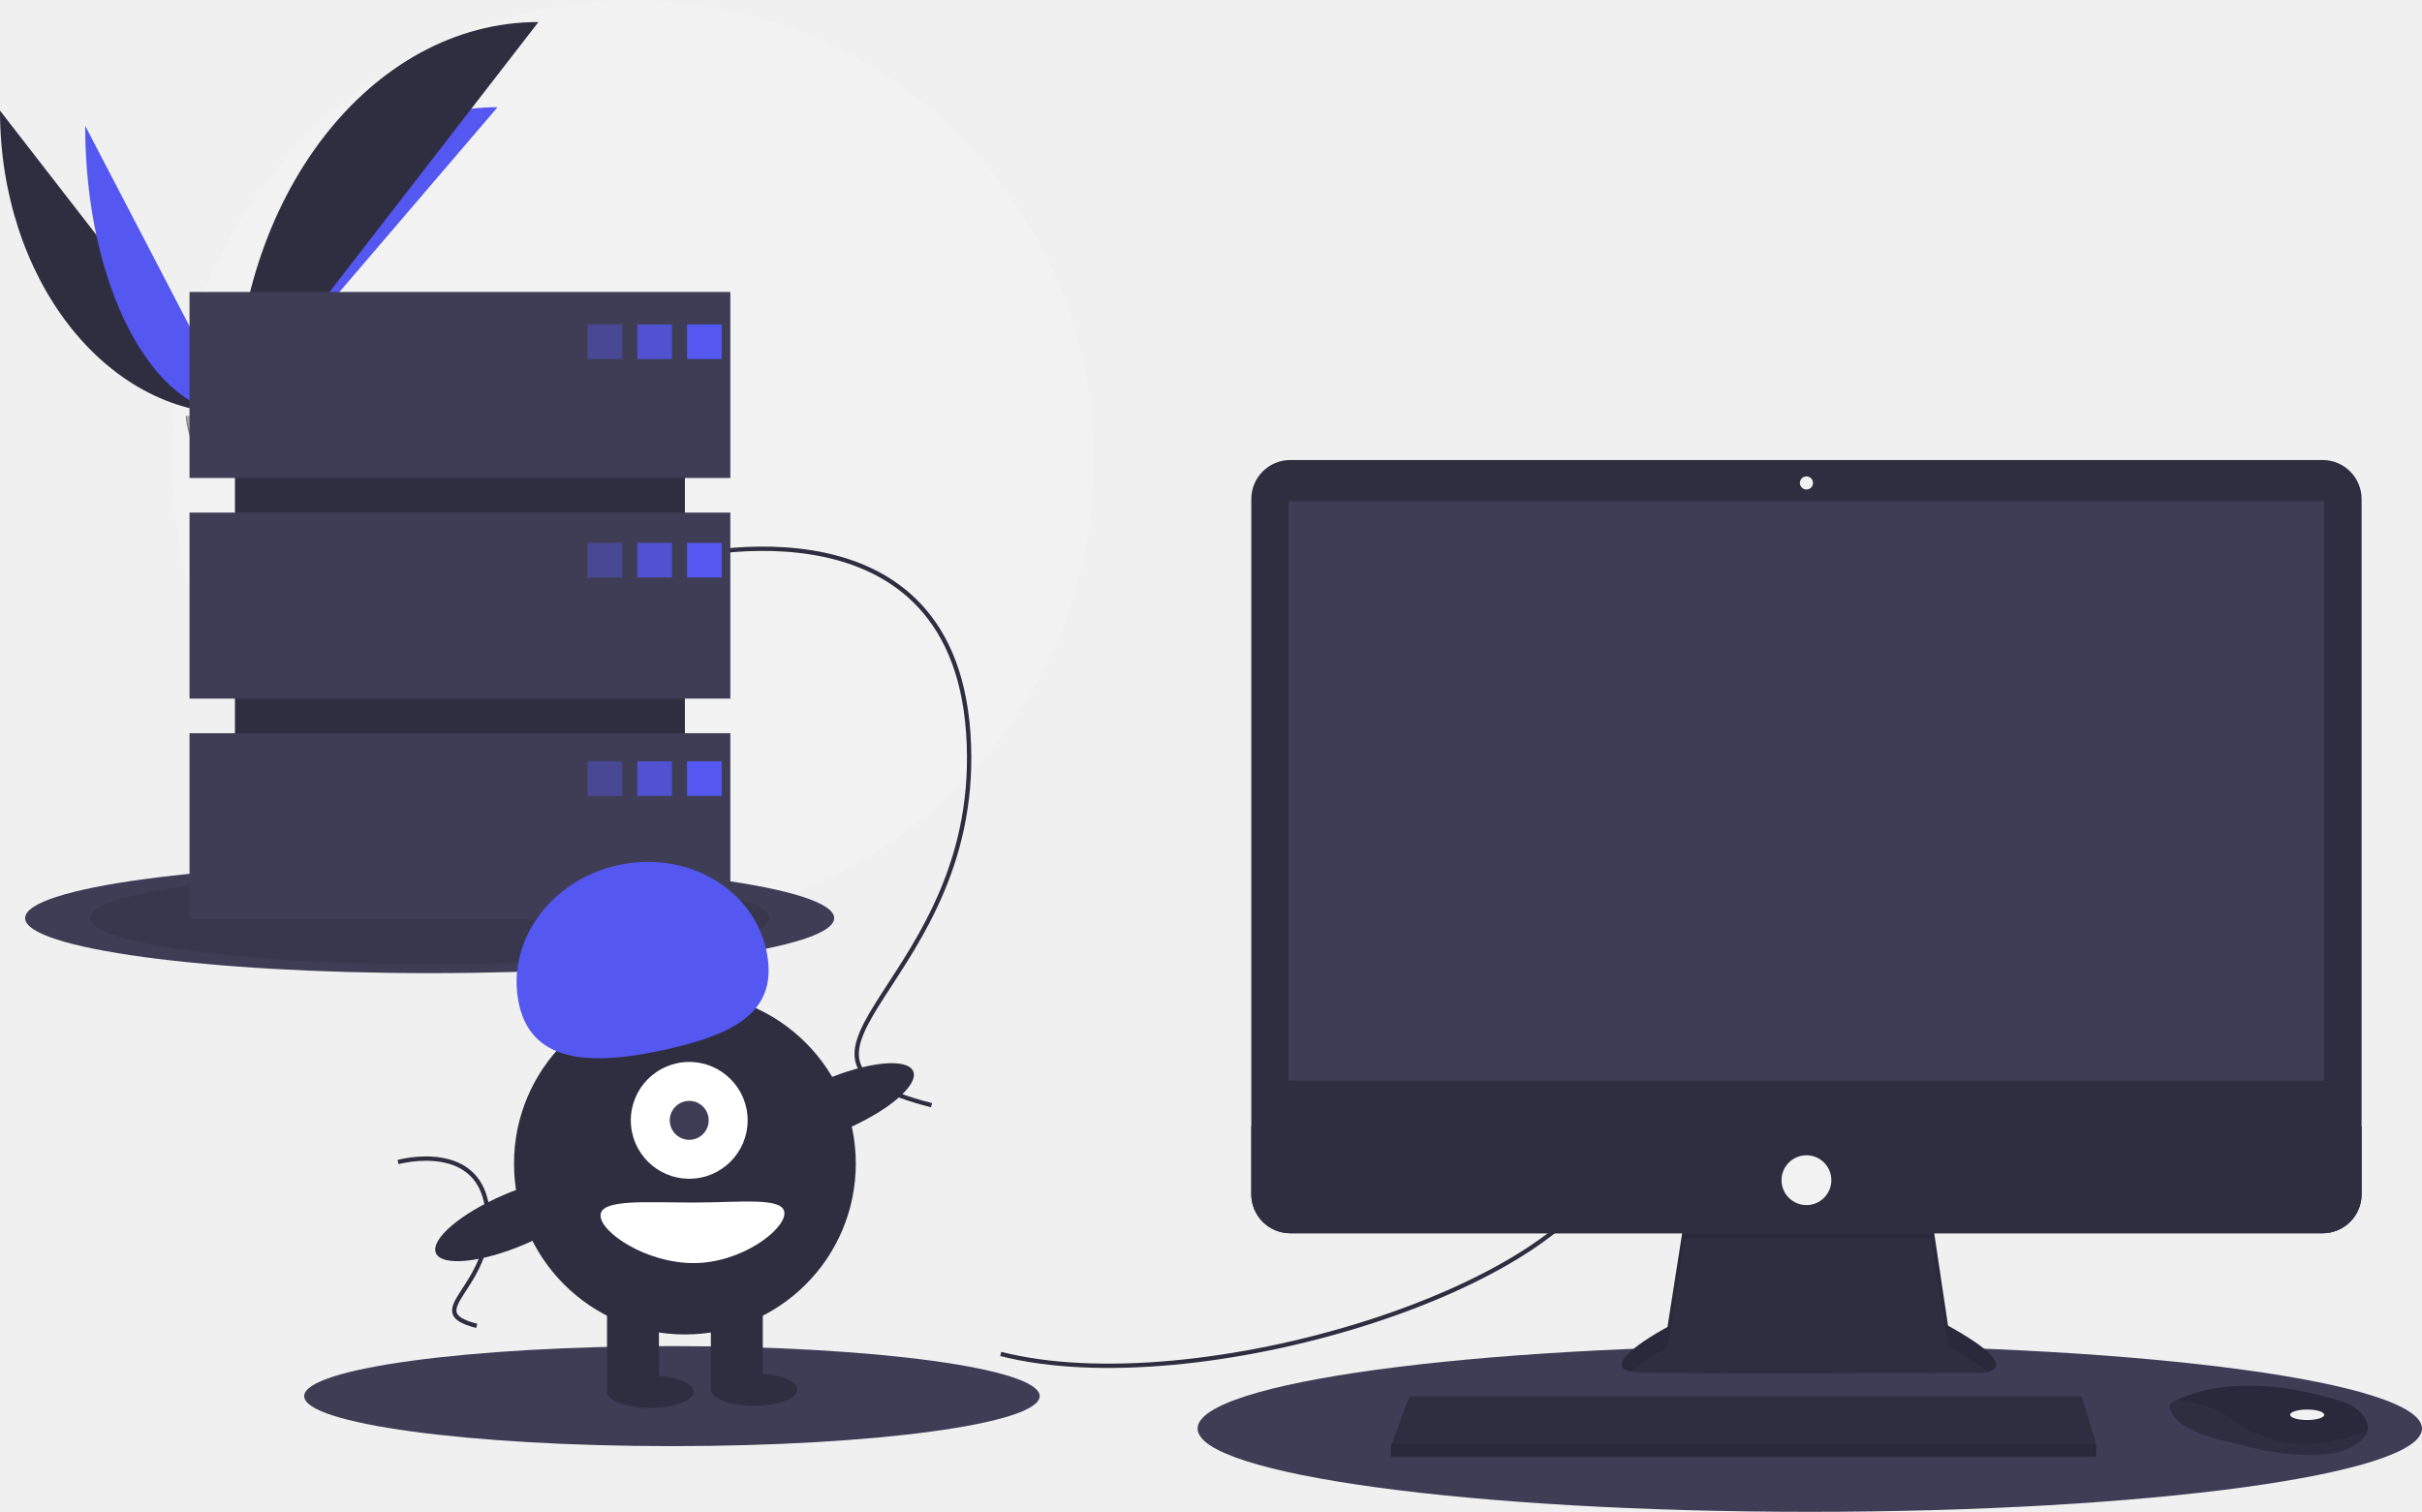
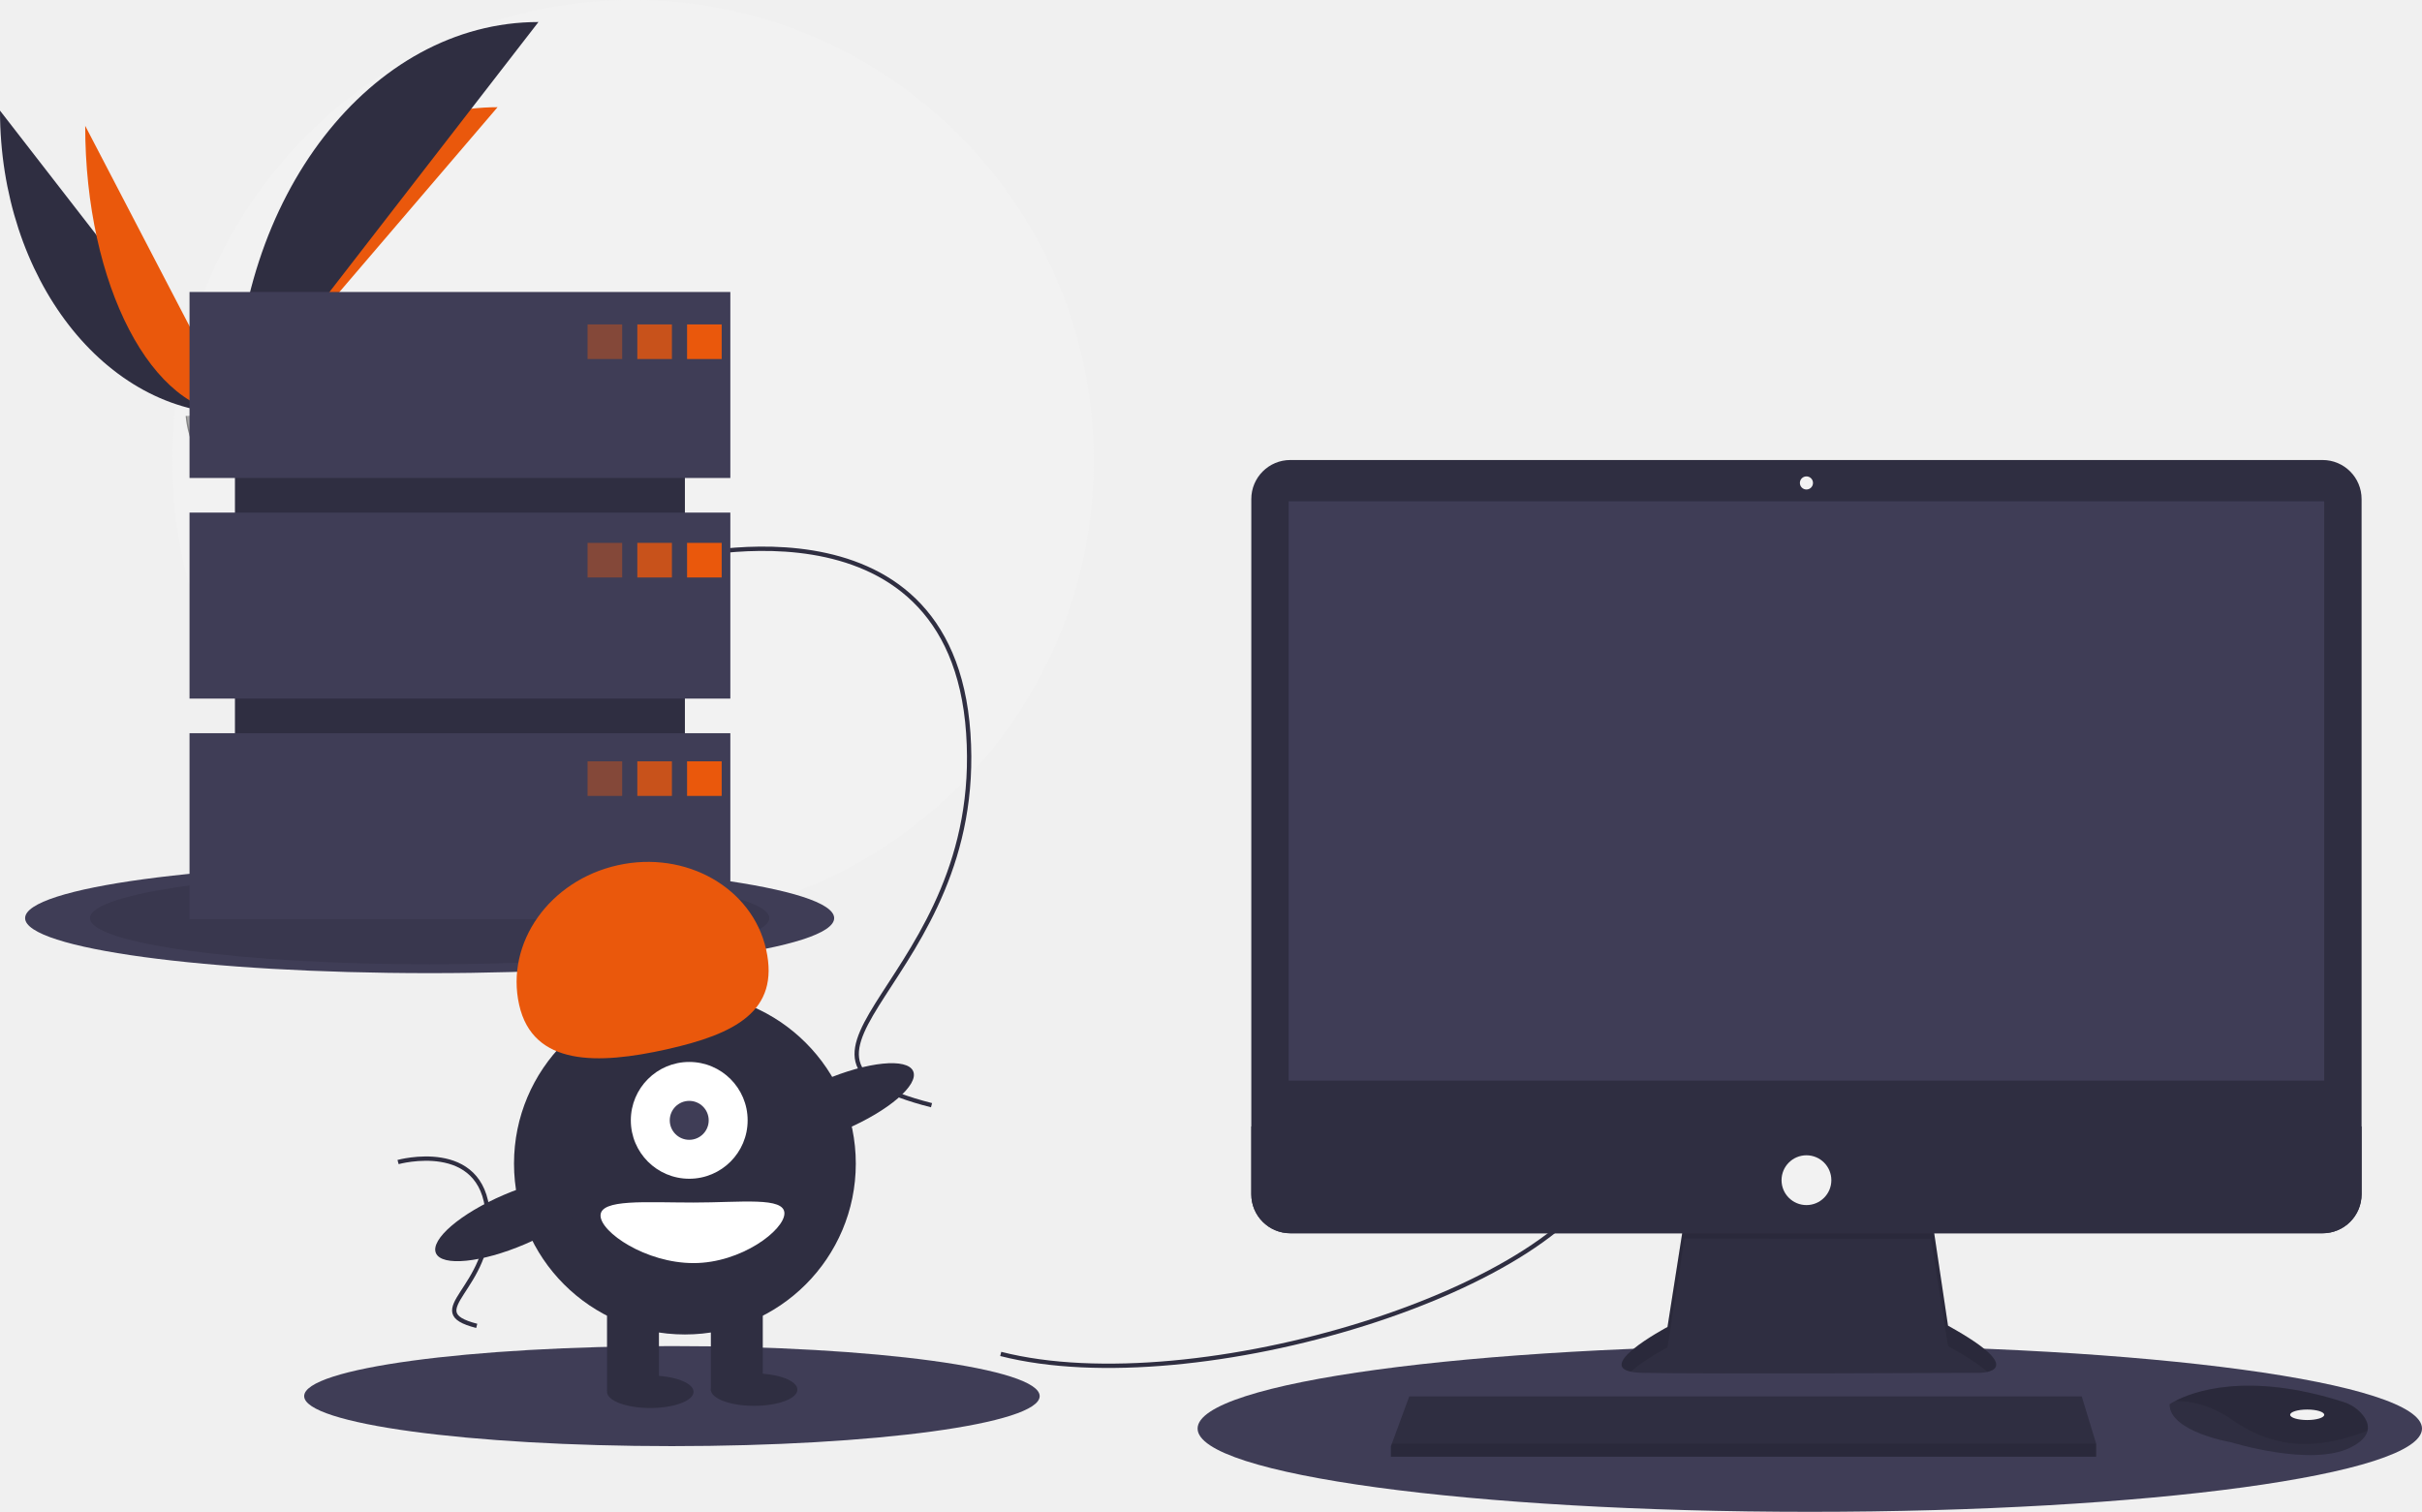
<svg xmlns="http://www.w3.org/2000/svg" data-name="Layer 1" width="1119.609" height="699" viewBox="0 0 1119.609 699">
  <circle cx="292.609" cy="213" r="213" fill="#f2f2f2" />
  <path d="M31.391,151.642c0,77.498,48.618,140.208,108.701,140.208" transform="translate(-31.39089 -100.5)" fill="#2f2e41" />
-   <path d="M140.092,291.851c0-78.369,54.255-141.784,121.304-141.784" transform="translate(-31.39089 -100.5)" fill="#5457f0" />
-   <path d="M70.775,158.668c0,73.615,31.003,133.183,69.316,133.183" transform="translate(-31.39089 -100.5)" fill="#5457f0" />
+   <path d="M140.092,291.851c0-78.369,54.255-141.784,121.304-141.784" transform="translate(-31.39089 -100.5)" fill="#EA580C" />
+   <path d="M70.775,158.668c0,73.615,31.003,133.183,69.316,133.183" transform="translate(-31.39089 -100.5)" fill="#EA580C" />
  <path d="M140.092,291.851c0-100.138,62.71-181.168,140.208-181.168" transform="translate(-31.39089 -100.5)" fill="#2f2e41" />
  <path d="M117.224,292.839s15.416-.475,20.061-3.783,23.713-7.258,24.866-1.953,23.167,26.388,5.763,26.529-40.439-2.711-45.076-5.535S117.224,292.839,117.224,292.839Z" transform="translate(-31.39089 -100.5)" fill="#a8a8a8" />
  <path d="M168.224,311.785c-17.404.14-40.439-2.711-45.076-5.535-3.531-2.151-4.938-9.869-5.409-13.43-.326.014-.515.02-.515.02s.976,12.433,5.613,15.257,27.672,5.676,45.076,5.535c5.024-.041,6.759-1.828,6.664-4.475C173.879,310.756,171.963,311.755,168.224,311.785Z" transform="translate(-31.39089 -100.5)" opacity="0.2" />
  <ellipse cx="198.609" cy="424.5" rx="187" ry="25.44" fill="#3f3d56" />
  <ellipse cx="198.609" cy="424.5" rx="157" ry="21.359" opacity="0.1" />
  <ellipse cx="836.609" cy="660.5" rx="283" ry="38.5" fill="#3f3d56" />
  <ellipse cx="310.609" cy="645.5" rx="170" ry="23.127" fill="#3f3d56" />
  <path d="M494,726.5c90,23,263-30,282-90" transform="translate(-31.39089 -100.5)" fill="none" stroke="#2f2e41" stroke-miterlimit="10" stroke-width="2" />
  <path d="M341,359.5s130-36,138,80-107,149-17,172" transform="translate(-31.39089 -100.5)" fill="none" stroke="#2f2e41" stroke-miterlimit="10" stroke-width="2" />
  <path d="M215.402,637.783s39.072-10.82,41.477,24.044-32.16,44.783-5.109,51.696" transform="translate(-31.39089 -100.5)" fill="none" stroke="#2f2e41" stroke-miterlimit="10" stroke-width="2" />
  <path d="M810.096,663.74,802.218,714.035s-38.782,20.603-11.513,21.209,155.733,0,155.733,0,24.845,0-14.543-21.815l-7.878-52.719Z" transform="translate(-31.39089 -100.5)" fill="#2f2e41" />
  <path d="M785.219,734.698c6.193-5.51,16.999-11.252,16.999-11.252l7.878-50.295,113.922.107,7.878,49.582c9.185,5.087,14.875,8.987,18.204,11.978,5.059-1.154,10.587-5.444-18.204-21.389l-7.878-52.719-113.922,3.03L802.218,714.035S769.63,731.35,785.219,734.698Z" transform="translate(-31.39089 -100.5)" opacity="0.1" />
  <rect x="578.433" y="212.689" width="513.253" height="357.52" rx="18.046" fill="#2f2e41" />
  <rect x="595.703" y="231.777" width="478.713" height="267.837" fill="#3f3d56" />
  <circle cx="835.059" cy="223.293" r="3.03" fill="#f2f2f2" />
  <path d="M1123.077,621.322V652.663a18.043,18.043,0,0,1-18.046,18.046H627.869A18.043,18.043,0,0,1,609.824,652.663V621.322Z" transform="translate(-31.39089 -100.5)" fill="#2f2e41" />
  <polygon points="968.978 667.466 968.978 673.526 642.968 673.526 642.968 668.678 643.417 667.466 651.452 645.651 962.312 645.651 968.978 667.466" fill="#2f2e41" />
  <path d="M1125.828,762.034c-.594,2.539-2.836,5.217-7.902,7.75-18.179,9.089-55.143-2.424-55.143-2.424s-28.48-4.848-28.48-17.573a22.725,22.725,0,0,1,2.497-1.485c7.643-4.044,32.984-14.021,77.918.422a18.739,18.739,0,0,1,8.541,5.597C1125.079,756.454,1126.507,759.157,1125.828,762.034Z" transform="translate(-31.39089 -100.5)" fill="#2f2e41" />
  <path d="M1125.828,762.034c-22.251,8.526-42.084,9.162-62.439-4.975-10.265-7.126-19.591-8.89-26.59-8.756,7.643-4.044,32.984-14.021,77.918.422a18.739,18.739,0,0,1,8.541,5.597C1125.079,756.454,1126.507,759.157,1125.828,762.034Z" transform="translate(-31.39089 -100.5)" opacity="0.1" />
  <ellipse cx="1066.538" cy="654.135" rx="7.878" ry="2.424" fill="#f2f2f2" />
  <circle cx="835.059" cy="545.667" r="11.513" fill="#f2f2f2" />
  <polygon points="968.978 667.466 968.978 673.526 642.968 673.526 642.968 668.678 643.417 667.466 968.978 667.466" opacity="0.1" />
  <rect x="108.609" y="159" width="208" height="242" fill="#2f2e41" />
  <rect x="87.609" y="135" width="250" height="86" fill="#3f3d56" />
  <rect x="87.609" y="237" width="250" height="86" fill="#3f3d56" />
  <rect x="87.609" y="339" width="250" height="86" fill="#3f3d56" />
-   <rect x="271.609" y="150" width="16" height="16" fill="#5457f0" opacity="0.4" />
-   <rect x="294.609" y="150" width="16" height="16" fill="#5457f0" opacity="0.8" />
-   <rect x="317.609" y="150" width="16" height="16" fill="#5457f0" />
-   <rect x="271.609" y="251" width="16" height="16" fill="#5457f0" opacity="0.4" />
-   <rect x="294.609" y="251" width="16" height="16" fill="#5457f0" opacity="0.8" />
-   <rect x="317.609" y="251" width="16" height="16" fill="#5457f0" />
-   <rect x="271.609" y="352" width="16" height="16" fill="#5457f0" opacity="0.4" />
-   <rect x="294.609" y="352" width="16" height="16" fill="#5457f0" opacity="0.8" />
-   <rect x="317.609" y="352" width="16" height="16" fill="#5457f0" />
+   <rect x="271.609" y="150" width="16" height="16" fill="#EA580C" opacity="0.4" />
+   <rect x="294.609" y="150" width="16" height="16" fill="#EA580C" opacity="0.8" />
+   <rect x="317.609" y="150" width="16" height="16" fill="#EA580C" />
+   <rect x="271.609" y="251" width="16" height="16" fill="#EA580C" opacity="0.4" />
+   <rect x="294.609" y="251" width="16" height="16" fill="#EA580C" opacity="0.8" />
+   <rect x="317.609" y="251" width="16" height="16" fill="#EA580C" />
+   <rect x="271.609" y="352" width="16" height="16" fill="#EA580C" opacity="0.4" />
+   <rect x="294.609" y="352" width="16" height="16" fill="#EA580C" opacity="0.8" />
+   <rect x="317.609" y="352" width="16" height="16" fill="#EA580C" />
  <circle cx="316.609" cy="538" r="79" fill="#2f2e41" />
  <rect x="280.609" y="600" width="24" height="43" fill="#2f2e41" />
  <rect x="328.609" y="600" width="24" height="43" fill="#2f2e41" />
  <ellipse cx="300.609" cy="643.5" rx="20" ry="7.5" fill="#2f2e41" />
  <ellipse cx="348.609" cy="642.5" rx="20" ry="7.5" fill="#2f2e41" />
  <circle cx="318.609" cy="518" r="27" fill="#fff" />
  <circle cx="318.609" cy="518" r="9" fill="#3f3d56" />
-   <path d="M271.367,565.032c-6.379-28.568,14.012-57.434,45.544-64.475s62.265,10.41,68.644,38.978-14.519,39.104-46.051,46.145S277.746,593.6,271.367,565.032Z" transform="translate(-31.39089 -100.5)" fill="#5457f0" />
+   <path d="M271.367,565.032c-6.379-28.568,14.012-57.434,45.544-64.475s62.265,10.41,68.644,38.978-14.519,39.104-46.051,46.145S277.746,593.6,271.367,565.032Z" transform="translate(-31.39089 -100.5)" fill="#EA580C" />
  <ellipse cx="417.215" cy="611.344" rx="39.5" ry="12.4" transform="translate(-238.2867 112.9804) rotate(-23.17116)" fill="#2f2e41" />
  <ellipse cx="269.215" cy="664.344" rx="39.5" ry="12.4" transform="translate(-271.0797 59.02084) rotate(-23.17116)" fill="#2f2e41" />
  <path d="M394,661.5c0,7.732-19.909,23-42,23s-43-14.268-43-22,20.909-6,43-6S394,653.768,394,661.5Z" transform="translate(-31.39089 -100.5)" fill="#fff" />
</svg>
